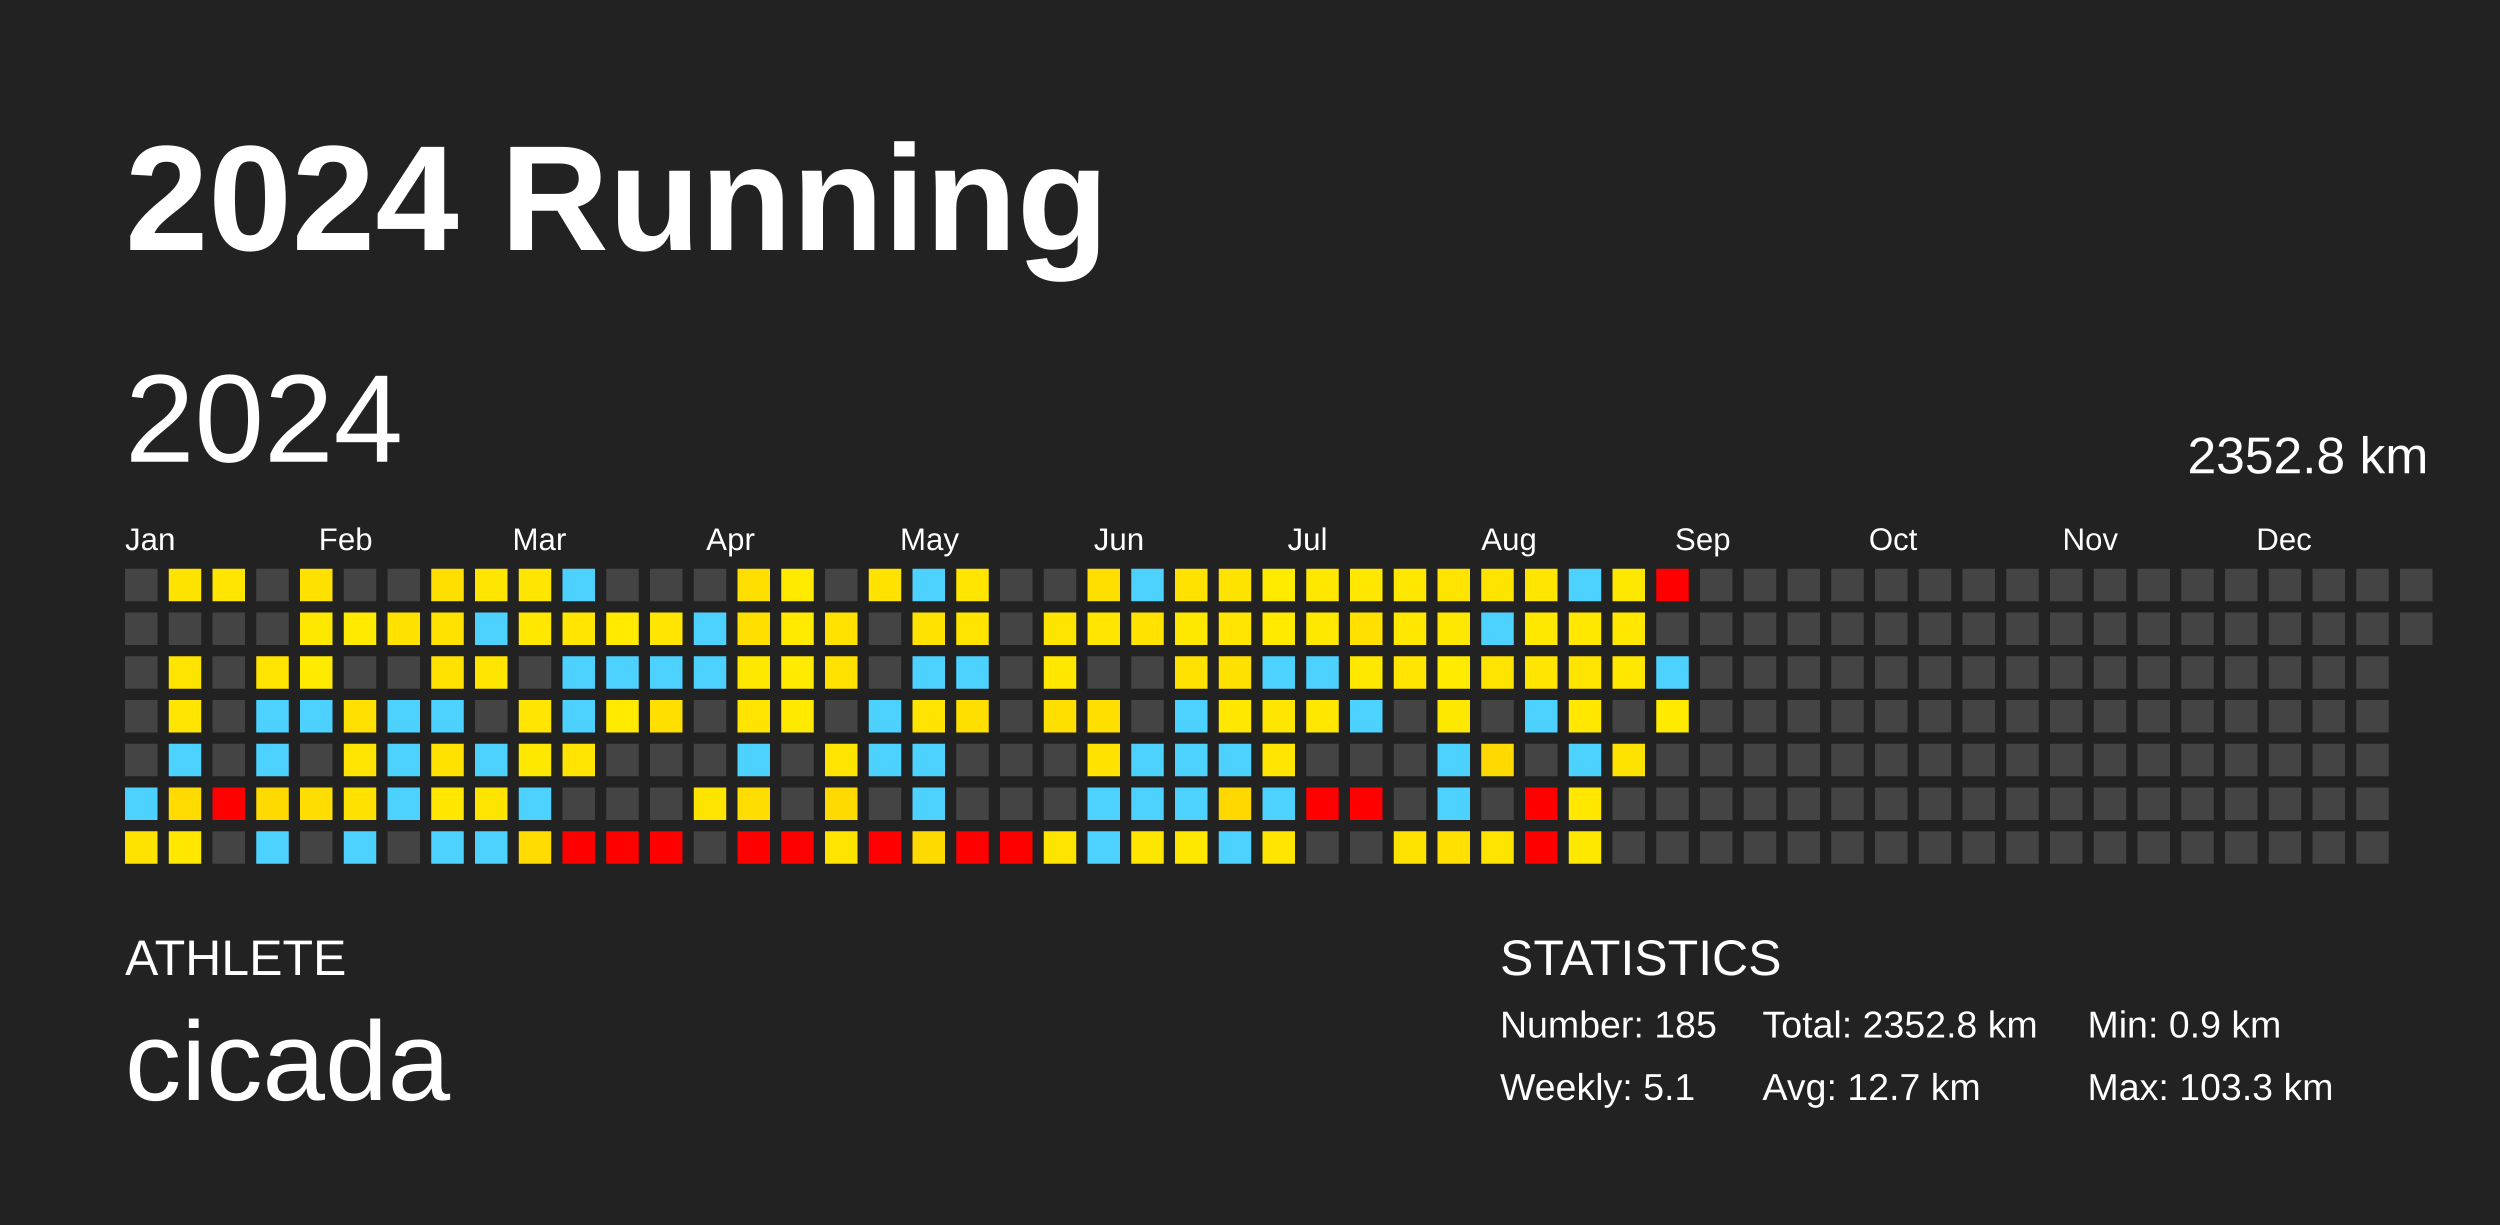
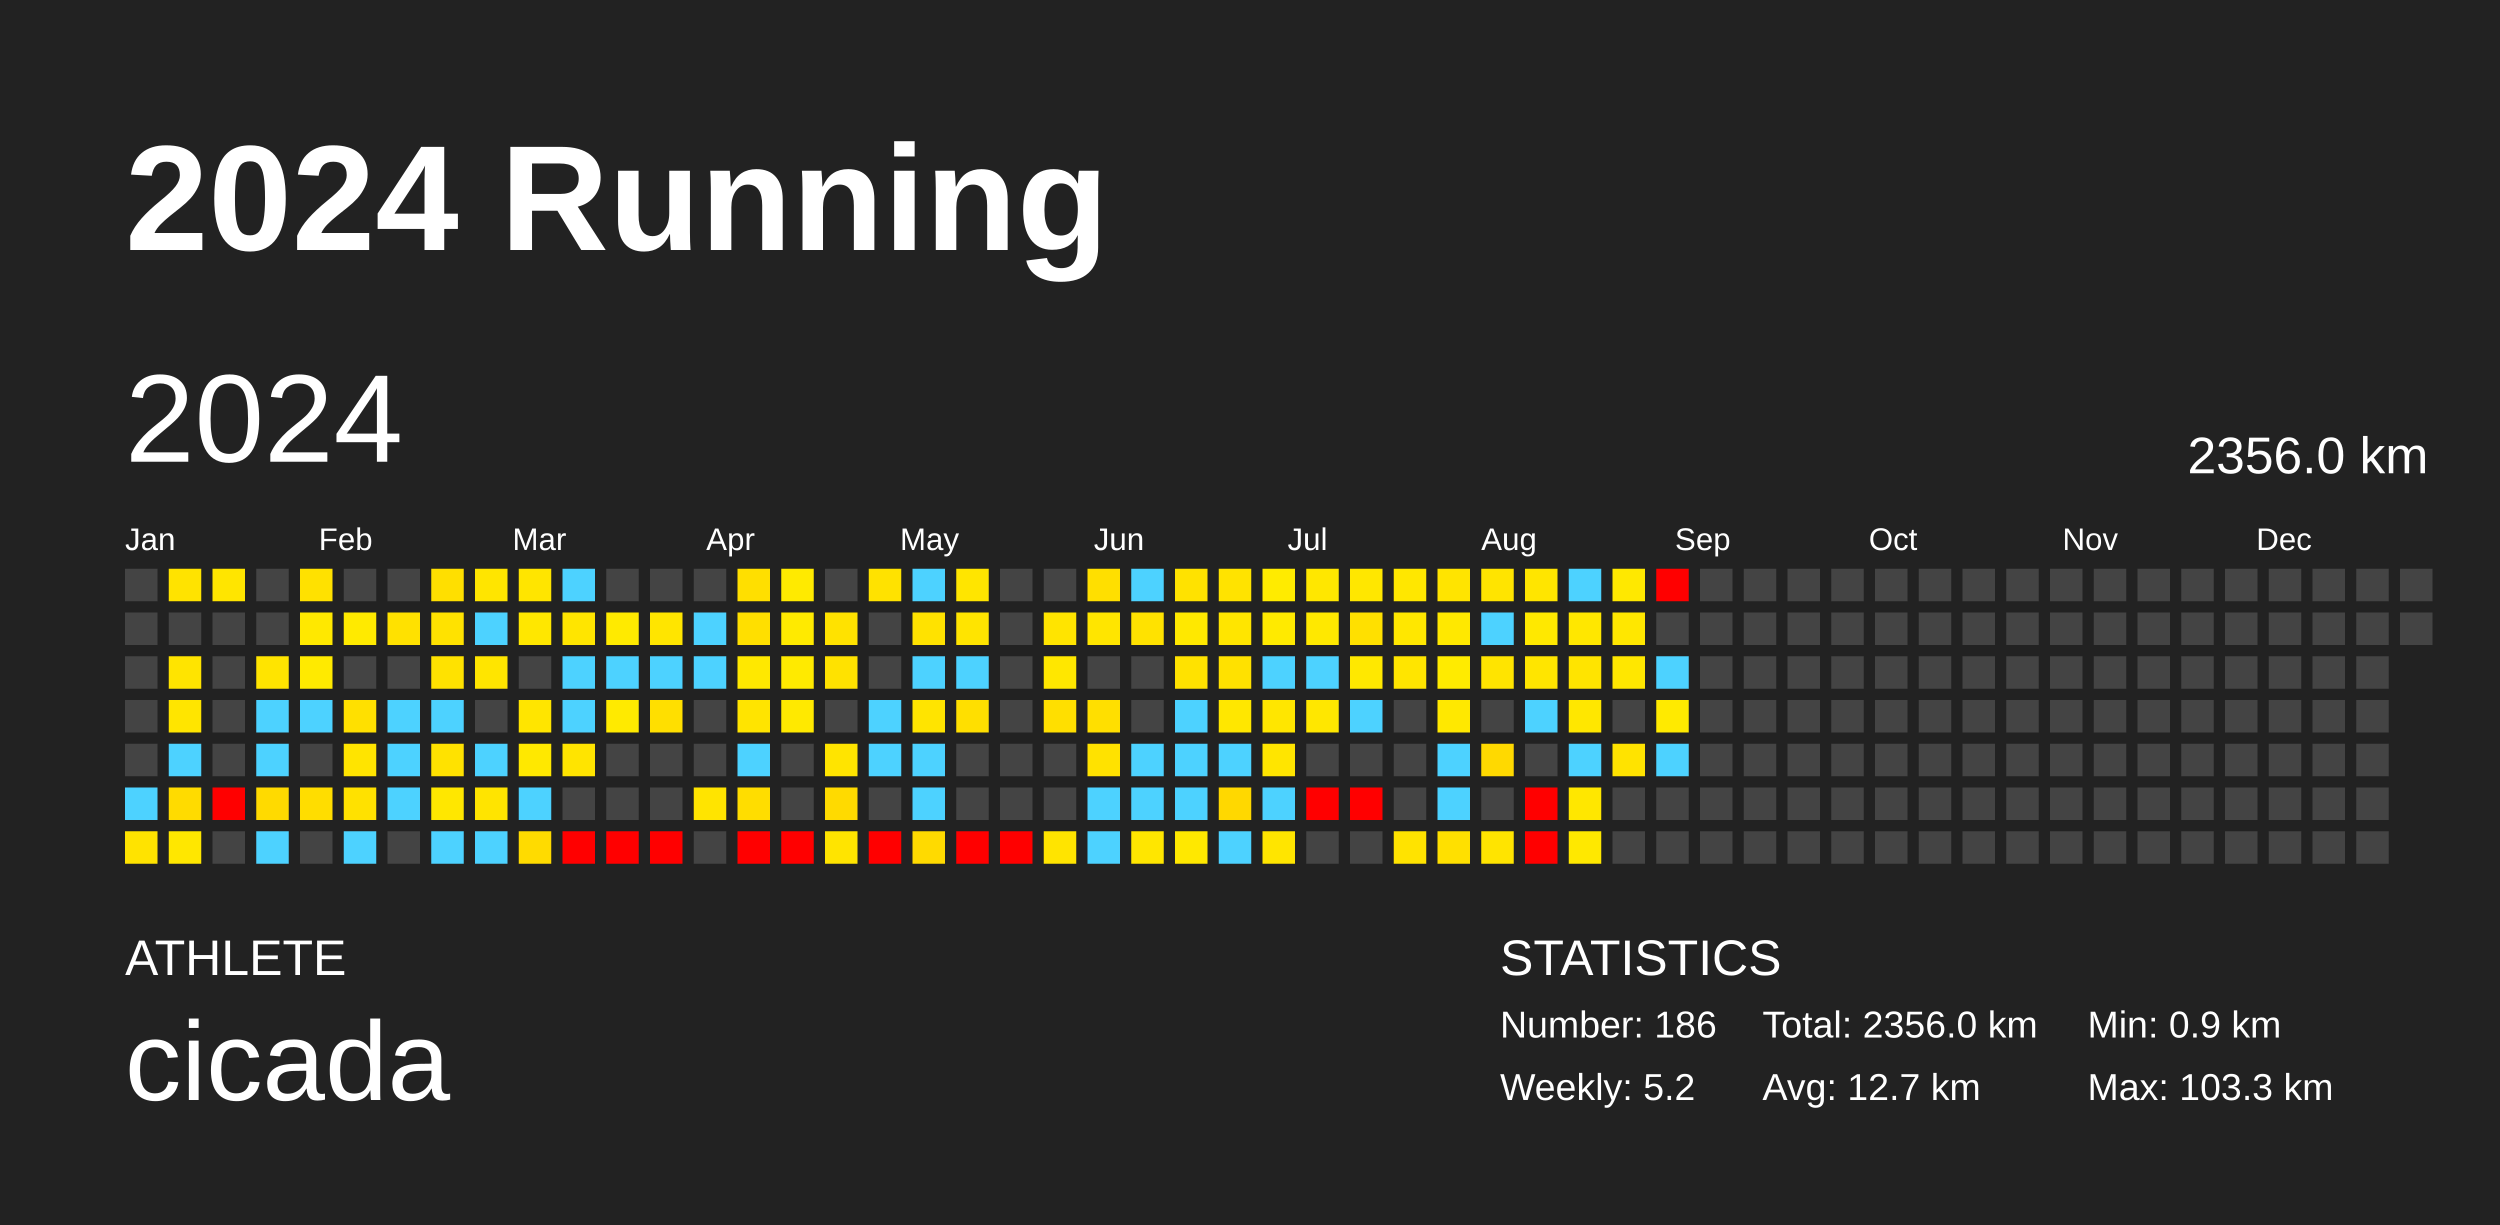
<svg xmlns="http://www.w3.org/2000/svg" baseProfile="full" height="98mm" version="1.1" viewBox="0,0,200,98" width="200mm">
  <defs />
  <rect fill="#222222" height="98" width="200" x="0" y="0" />
  <text fill="#FFFFFF" style="font-size:12px; font-family:Arial; font-weight:bold;" x="10" y="20">2024 Running</text>
  <text fill="#FFFFFF" style="font-size:4px; font-family:Arial" x="10" y="78">ATHLETE</text>
  <text fill="#FFFFFF" style="font-size:9px; font-family:Arial" x="10" y="88">cicada</text>
  <text fill="#FFFFFF" style="font-size:4px; font-family:Arial" x="120" y="78">STATISTICS</text>
-   <text fill="#FFFFFF" style="font-size:3px; font-family:Arial" x="120" y="83">Number: 185</text>
-   <text fill="#FFFFFF" style="font-size:3px; font-family:Arial" x="120" y="88">Weekly: 5.1</text>
-   <text fill="#FFFFFF" style="font-size:3px; font-family:Arial" x="141" y="83">Total: 2352.8 km</text>
+   <text fill="#FFFFFF" style="font-size:3px; font-family:Arial" x="120" y="83">Number: 186</text>
+   <text fill="#FFFFFF" style="font-size:3px; font-family:Arial" x="120" y="88">Weekly: 5.2</text>
+   <text fill="#FFFFFF" style="font-size:3px; font-family:Arial" x="141" y="83">Total: 2356.0 km</text>
  <text fill="#FFFFFF" style="font-size:3px; font-family:Arial" x="141" y="88">Avg: 12.7 km</text>
  <text fill="#FFFFFF" style="font-size:3px; font-family:Arial" x="167" y="83">Min: 0.9 km</text>
  <text fill="#FFFFFF" style="font-size:3px; font-family:Arial" x="167" y="88">Max: 103.3 km</text>
  <text dominant-baseline="hanging" fill="#FFFFFF" style="font-size:10.0px; font-family:Arial;" x="10" y="30">2024</text>
-   <text dominant-baseline="hanging" fill="#FFFFFF" style="font-size:4.125px; font-family:Arial;" x="175" y="35">2352.8 km</text>
+   <text dominant-baseline="hanging" fill="#FFFFFF" style="font-size:4.125px; font-family:Arial;" x="175" y="35">2356.0 km</text>
  <text fill="#FFFFFF" style="font-size:2.5px; font-family:Arial" x="10.0" y="44">Jan</text>
  <text fill="#FFFFFF" style="font-size:2.5px; font-family:Arial" x="25.5" y="44">Feb</text>
  <text fill="#FFFFFF" style="font-size:2.5px; font-family:Arial" x="41.0" y="44">Mar</text>
  <text fill="#FFFFFF" style="font-size:2.5px; font-family:Arial" x="56.5" y="44">Apr</text>
  <text fill="#FFFFFF" style="font-size:2.5px; font-family:Arial" x="72.0" y="44">May</text>
  <text fill="#FFFFFF" style="font-size:2.5px; font-family:Arial" x="87.5" y="44">Jun</text>
  <text fill="#FFFFFF" style="font-size:2.5px; font-family:Arial" x="103.0" y="44">Jul</text>
  <text fill="#FFFFFF" style="font-size:2.5px; font-family:Arial" x="118.5" y="44">Aug</text>
  <text fill="#FFFFFF" style="font-size:2.5px; font-family:Arial" x="134.0" y="44">Sep</text>
  <text fill="#FFFFFF" style="font-size:2.5px; font-family:Arial" x="149.5" y="44">Oct</text>
  <text fill="#FFFFFF" style="font-size:2.5px; font-family:Arial" x="165.0" y="44">Nov</text>
  <text fill="#FFFFFF" style="font-size:2.5px; font-family:Arial" x="180.5" y="44">Dec</text>
  <rect fill="#444444" height="2.6" width="2.6" x="10.0" y="45.5" />
  <rect fill="#444444" height="2.6" width="2.6" x="10.0" y="49.0" />
  <rect fill="#444444" height="2.6" width="2.6" x="10.0" y="52.5" />
  <rect fill="#444444" height="2.6" width="2.6" x="10.0" y="56.0" />
  <rect fill="#444444" height="2.6" width="2.6" x="10.0" y="59.5" />
  <rect fill="#4dd2ff" height="2.6" width="2.6" x="10.0" y="63.0" />
  <rect fill="#ffe300" height="2.6" width="2.6" x="10.0" y="66.5" />
  <rect fill="#ffe300" height="2.6" width="2.6" x="13.5" y="45.5" />
  <rect fill="#444444" height="2.6" width="2.6" x="13.5" y="49.0" />
  <rect fill="#ffe400" height="2.6" width="2.6" x="13.5" y="52.5" />
  <rect fill="#ffe500" height="2.6" width="2.6" x="13.5" y="56.0" />
  <rect fill="#4dd2ff" height="2.6" width="2.6" x="13.5" y="59.5" />
  <rect fill="#ffdb00" height="2.6" width="2.6" x="13.5" y="63.0" />
  <rect fill="#ffe700" height="2.6" width="2.6" x="13.5" y="66.5" />
  <rect fill="#ffe500" height="2.6" width="2.6" x="17.0" y="45.5" />
  <rect fill="#444444" height="2.6" width="2.6" x="17.0" y="49.0" />
  <rect fill="#444444" height="2.6" width="2.6" x="17.0" y="52.5" />
  <rect fill="#444444" height="2.6" width="2.6" x="17.0" y="56.0" />
  <rect fill="#444444" height="2.6" width="2.6" x="17.0" y="59.5" />
  <rect fill="red" height="2.6" width="2.6" x="17.0" y="63.0" />
  <rect fill="#444444" height="2.6" width="2.6" x="17.0" y="66.5" />
  <rect fill="#444444" height="2.6" width="2.6" x="20.5" y="45.5" />
  <rect fill="#444444" height="2.6" width="2.6" x="20.5" y="49.0" />
  <rect fill="#ffe400" height="2.6" width="2.6" x="20.5" y="52.5" />
  <rect fill="#4dd2ff" height="2.6" width="2.6" x="20.5" y="56.0" />
  <rect fill="#4dd2ff" height="2.6" width="2.6" x="20.5" y="59.5" />
  <rect fill="#ffda00" height="2.6" width="2.6" x="20.5" y="63.0" />
  <rect fill="#4dd2ff" height="2.6" width="2.6" x="20.5" y="66.5" />
  <rect fill="#ffe100" height="2.6" width="2.6" x="24.0" y="45.5" />
  <rect fill="#ffe800" height="2.6" width="2.6" x="24.0" y="49.0" />
  <rect fill="#ffea00" height="2.6" width="2.6" x="24.0" y="52.5" />
  <rect fill="#4dd2ff" height="2.6" width="2.6" x="24.0" y="56.0" />
  <rect fill="#444444" height="2.6" width="2.6" x="24.0" y="59.5" />
  <rect fill="#ffdd00" height="2.6" width="2.6" x="24.0" y="63.0" />
  <rect fill="#444444" height="2.6" width="2.6" x="24.0" y="66.5" />
  <rect fill="#444444" height="2.6" width="2.6" x="27.5" y="45.5" />
  <rect fill="#ffea00" height="2.6" width="2.6" x="27.5" y="49.0" />
  <rect fill="#444444" height="2.6" width="2.6" x="27.5" y="52.5" />
  <rect fill="#ffe000" height="2.6" width="2.6" x="27.5" y="56.0" />
  <rect fill="#ffe400" height="2.6" width="2.6" x="27.5" y="59.5" />
  <rect fill="#ffe100" height="2.6" width="2.6" x="27.5" y="63.0" />
  <rect fill="#4dd2ff" height="2.6" width="2.6" x="27.5" y="66.5" />
  <rect fill="#444444" height="2.6" width="2.6" x="31.0" y="45.5" />
  <rect fill="#ffe100" height="2.6" width="2.6" x="31.0" y="49.0" />
  <rect fill="#444444" height="2.6" width="2.6" x="31.0" y="52.5" />
  <rect fill="#4dd2ff" height="2.6" width="2.6" x="31.0" y="56.0" />
  <rect fill="#4dd2ff" height="2.6" width="2.6" x="31.0" y="59.5" />
  <rect fill="#4dd2ff" height="2.6" width="2.6" x="31.0" y="63.0" />
  <rect fill="#444444" height="2.6" width="2.6" x="31.0" y="66.5" />
  <rect fill="#ffdf00" height="2.6" width="2.6" x="34.5" y="45.5" />
  <rect fill="#ffe200" height="2.6" width="2.6" x="34.5" y="49.0" />
  <rect fill="#ffe200" height="2.6" width="2.6" x="34.5" y="52.5" />
  <rect fill="#4dd2ff" height="2.6" width="2.6" x="34.5" y="56.0" />
  <rect fill="#ffe200" height="2.6" width="2.6" x="34.5" y="59.5" />
  <rect fill="#ffe700" height="2.6" width="2.6" x="34.5" y="63.0" />
  <rect fill="#4dd2ff" height="2.6" width="2.6" x="34.5" y="66.5" />
  <rect fill="#ffe500" height="2.6" width="2.6" x="38.0" y="45.5" />
  <rect fill="#4dd2ff" height="2.6" width="2.6" x="38.0" y="49.0" />
  <rect fill="#ffe500" height="2.6" width="2.6" x="38.0" y="52.5" />
  <rect fill="#444444" height="2.6" width="2.6" x="38.0" y="56.0" />
  <rect fill="#4dd2ff" height="2.6" width="2.6" x="38.0" y="59.5" />
  <rect fill="#ffe400" height="2.6" width="2.6" x="38.0" y="63.0" />
  <rect fill="#4dd2ff" height="2.6" width="2.6" x="38.0" y="66.5" />
  <rect fill="#ffe500" height="2.6" width="2.6" x="41.5" y="45.5" />
  <rect fill="#ffe700" height="2.6" width="2.6" x="41.5" y="49.0" />
  <rect fill="#444444" height="2.6" width="2.6" x="41.5" y="52.5" />
  <rect fill="#ffe500" height="2.6" width="2.6" x="41.5" y="56.0" />
  <rect fill="#ffe800" height="2.6" width="2.6" x="41.5" y="59.5" />
  <rect fill="#4dd2ff" height="2.6" width="2.6" x="41.5" y="63.0" />
  <rect fill="#ffdb00" height="2.6" width="2.6" x="41.5" y="66.5" />
  <rect fill="#4dd2ff" height="2.6" width="2.6" x="45.0" y="45.5" />
  <rect fill="#ffe500" height="2.6" width="2.6" x="45.0" y="49.0" />
  <rect fill="#4dd2ff" height="2.6" width="2.6" x="45.0" y="52.5" />
  <rect fill="#4dd2ff" height="2.6" width="2.6" x="45.0" y="56.0" />
  <rect fill="#ffe400" height="2.6" width="2.6" x="45.0" y="59.5" />
  <rect fill="#444444" height="2.6" width="2.6" x="45.0" y="63.0" />
  <rect fill="red" height="2.6" width="2.6" x="45.0" y="66.5" />
  <rect fill="#444444" height="2.6" width="2.6" x="48.5" y="45.5" />
  <rect fill="#ffea00" height="2.6" width="2.6" x="48.5" y="49.0" />
  <rect fill="#4dd2ff" height="2.6" width="2.6" x="48.5" y="52.5" />
  <rect fill="#ffea00" height="2.6" width="2.6" x="48.5" y="56.0" />
  <rect fill="#444444" height="2.6" width="2.6" x="48.5" y="59.5" />
  <rect fill="#444444" height="2.6" width="2.6" x="48.5" y="63.0" />
  <rect fill="red" height="2.6" width="2.6" x="48.5" y="66.5" />
  <rect fill="#444444" height="2.6" width="2.6" x="52.0" y="45.5" />
  <rect fill="#ffe500" height="2.6" width="2.6" x="52.0" y="49.0" />
  <rect fill="#4dd2ff" height="2.6" width="2.6" x="52.0" y="52.5" />
  <rect fill="#ffdf00" height="2.6" width="2.6" x="52.0" y="56.0" />
  <rect fill="#444444" height="2.6" width="2.6" x="52.0" y="59.5" />
  <rect fill="#444444" height="2.6" width="2.6" x="52.0" y="63.0" />
  <rect fill="red" height="2.6" width="2.6" x="52.0" y="66.5" />
  <rect fill="#444444" height="2.6" width="2.6" x="55.5" y="45.5" />
  <rect fill="#4dd2ff" height="2.6" width="2.6" x="55.5" y="49.0" />
  <rect fill="#4dd2ff" height="2.6" width="2.6" x="55.5" y="52.5" />
  <rect fill="#444444" height="2.6" width="2.6" x="55.5" y="56.0" />
  <rect fill="#444444" height="2.6" width="2.6" x="55.5" y="59.5" />
  <rect fill="#ffe400" height="2.6" width="2.6" x="55.5" y="63.0" />
  <rect fill="#444444" height="2.6" width="2.6" x="55.5" y="66.5" />
  <rect fill="#ffdf00" height="2.6" width="2.6" x="59.0" y="45.5" />
  <rect fill="#ffdf00" height="2.6" width="2.6" x="59.0" y="49.0" />
  <rect fill="#ffe800" height="2.6" width="2.6" x="59.0" y="52.5" />
  <rect fill="#ffe400" height="2.6" width="2.6" x="59.0" y="56.0" />
  <rect fill="#4dd2ff" height="2.6" width="2.6" x="59.0" y="59.5" />
  <rect fill="#ffdd00" height="2.6" width="2.6" x="59.0" y="63.0" />
  <rect fill="red" height="2.6" width="2.6" x="59.0" y="66.5" />
  <rect fill="#ffea00" height="2.6" width="2.6" x="62.5" y="45.5" />
  <rect fill="#ffea00" height="2.6" width="2.6" x="62.5" y="49.0" />
  <rect fill="#ffea00" height="2.6" width="2.6" x="62.5" y="52.5" />
  <rect fill="#ffe900" height="2.6" width="2.6" x="62.5" y="56.0" />
  <rect fill="#444444" height="2.6" width="2.6" x="62.5" y="59.5" />
  <rect fill="#444444" height="2.6" width="2.6" x="62.5" y="63.0" />
  <rect fill="red" height="2.6" width="2.6" x="62.5" y="66.5" />
  <rect fill="#444444" height="2.6" width="2.6" x="66.0" y="45.5" />
  <rect fill="#ffe200" height="2.6" width="2.6" x="66.0" y="49.0" />
  <rect fill="#ffe200" height="2.6" width="2.6" x="66.0" y="52.5" />
  <rect fill="#444444" height="2.6" width="2.6" x="66.0" y="56.0" />
  <rect fill="#ffe400" height="2.6" width="2.6" x="66.0" y="59.5" />
  <rect fill="#ffda00" height="2.6" width="2.6" x="66.0" y="63.0" />
  <rect fill="#ffe400" height="2.6" width="2.6" x="66.0" y="66.5" />
  <rect fill="#ffe200" height="2.6" width="2.6" x="69.5" y="45.5" />
  <rect fill="#444444" height="2.6" width="2.6" x="69.5" y="49.0" />
  <rect fill="#444444" height="2.6" width="2.6" x="69.5" y="52.5" />
  <rect fill="#4dd2ff" height="2.6" width="2.6" x="69.5" y="56.0" />
  <rect fill="#4dd2ff" height="2.6" width="2.6" x="69.5" y="59.5" />
  <rect fill="#444444" height="2.6" width="2.6" x="69.5" y="63.0" />
  <rect fill="red" height="2.6" width="2.6" x="69.5" y="66.5" />
  <rect fill="#4dd2ff" height="2.6" width="2.6" x="73.0" y="45.5" />
  <rect fill="#ffe200" height="2.6" width="2.6" x="73.0" y="49.0" />
  <rect fill="#4dd2ff" height="2.6" width="2.6" x="73.0" y="52.5" />
  <rect fill="#ffe400" height="2.6" width="2.6" x="73.0" y="56.0" />
  <rect fill="#4dd2ff" height="2.6" width="2.6" x="73.0" y="59.5" />
  <rect fill="#4dd2ff" height="2.6" width="2.6" x="73.0" y="63.0" />
  <rect fill="#ffda00" height="2.6" width="2.6" x="73.0" y="66.5" />
  <rect fill="#ffe500" height="2.6" width="2.6" x="76.5" y="45.5" />
  <rect fill="#ffe400" height="2.6" width="2.6" x="76.5" y="49.0" />
  <rect fill="#4dd2ff" height="2.6" width="2.6" x="76.5" y="52.5" />
  <rect fill="#ffdf00" height="2.6" width="2.6" x="76.5" y="56.0" />
  <rect fill="#444444" height="2.6" width="2.6" x="76.5" y="59.5" />
  <rect fill="#444444" height="2.6" width="2.6" x="76.5" y="63.0" />
  <rect fill="red" height="2.6" width="2.6" x="76.5" y="66.5" />
  <rect fill="#444444" height="2.6" width="2.6" x="80.0" y="45.5" />
  <rect fill="#444444" height="2.6" width="2.6" x="80.0" y="49.0" />
  <rect fill="#444444" height="2.6" width="2.6" x="80.0" y="52.5" />
  <rect fill="#444444" height="2.6" width="2.6" x="80.0" y="56.0" />
  <rect fill="#444444" height="2.6" width="2.6" x="80.0" y="59.5" />
  <rect fill="#444444" height="2.6" width="2.6" x="80.0" y="63.0" />
  <rect fill="red" height="2.6" width="2.6" x="80.0" y="66.5" />
  <rect fill="#444444" height="2.6" width="2.6" x="83.5" y="45.5" />
  <rect fill="#ffe400" height="2.6" width="2.6" x="83.5" y="49.0" />
  <rect fill="#ffe700" height="2.6" width="2.6" x="83.5" y="52.5" />
  <rect fill="#ffdf00" height="2.6" width="2.6" x="83.5" y="56.0" />
  <rect fill="#444444" height="2.6" width="2.6" x="83.5" y="59.5" />
  <rect fill="#444444" height="2.6" width="2.6" x="83.5" y="63.0" />
  <rect fill="#ffe400" height="2.6" width="2.6" x="83.5" y="66.5" />
  <rect fill="#ffdf00" height="2.6" width="2.6" x="87.0" y="45.5" />
  <rect fill="#ffe500" height="2.6" width="2.6" x="87.0" y="49.0" />
  <rect fill="#444444" height="2.6" width="2.6" x="87.0" y="52.5" />
  <rect fill="#ffdf00" height="2.6" width="2.6" x="87.0" y="56.0" />
  <rect fill="#ffe200" height="2.6" width="2.6" x="87.0" y="59.5" />
  <rect fill="#4dd2ff" height="2.6" width="2.6" x="87.0" y="63.0" />
  <rect fill="#4dd2ff" height="2.6" width="2.6" x="87.0" y="66.5" />
  <rect fill="#4dd2ff" height="2.6" width="2.6" x="90.5" y="45.5" />
  <rect fill="#ffe200" height="2.6" width="2.6" x="90.5" y="49.0" />
  <rect fill="#444444" height="2.6" width="2.6" x="90.5" y="52.5" />
  <rect fill="#444444" height="2.6" width="2.6" x="90.5" y="56.0" />
  <rect fill="#4dd2ff" height="2.6" width="2.6" x="90.5" y="59.5" />
  <rect fill="#4dd2ff" height="2.6" width="2.6" x="90.5" y="63.0" />
  <rect fill="#ffe600" height="2.6" width="2.6" x="90.5" y="66.5" />
  <rect fill="#ffe200" height="2.6" width="2.6" x="94.0" y="45.5" />
  <rect fill="#ffe800" height="2.6" width="2.6" x="94.0" y="49.0" />
  <rect fill="#ffe200" height="2.6" width="2.6" x="94.0" y="52.5" />
  <rect fill="#4dd2ff" height="2.6" width="2.6" x="94.0" y="56.0" />
  <rect fill="#4dd2ff" height="2.6" width="2.6" x="94.0" y="59.5" />
  <rect fill="#4dd2ff" height="2.6" width="2.6" x="94.0" y="63.0" />
  <rect fill="#ffe800" height="2.6" width="2.6" x="94.0" y="66.5" />
  <rect fill="#ffe300" height="2.6" width="2.6" x="97.5" y="45.5" />
  <rect fill="#ffe500" height="2.6" width="2.6" x="97.5" y="49.0" />
  <rect fill="#ffe100" height="2.6" width="2.6" x="97.5" y="52.5" />
  <rect fill="#ffe700" height="2.6" width="2.6" x="97.5" y="56.0" />
  <rect fill="#4dd2ff" height="2.6" width="2.6" x="97.5" y="59.5" />
  <rect fill="#ffd800" height="2.6" width="2.6" x="97.5" y="63.0" />
  <rect fill="#4dd2ff" height="2.6" width="2.6" x="97.5" y="66.5" />
  <rect fill="#ffeb00" height="2.6" width="2.6" x="101.0" y="45.5" />
  <rect fill="#ffea00" height="2.6" width="2.6" x="101.0" y="49.0" />
  <rect fill="#4dd2ff" height="2.6" width="2.6" x="101.0" y="52.5" />
  <rect fill="#ffe600" height="2.6" width="2.6" x="101.0" y="56.0" />
  <rect fill="#ffe500" height="2.6" width="2.6" x="101.0" y="59.5" />
  <rect fill="#4dd2ff" height="2.6" width="2.6" x="101.0" y="63.0" />
  <rect fill="#ffe500" height="2.6" width="2.6" x="101.0" y="66.5" />
  <rect fill="#ffe700" height="2.6" width="2.6" x="104.5" y="45.5" />
  <rect fill="#ffe800" height="2.6" width="2.6" x="104.5" y="49.0" />
  <rect fill="#4dd2ff" height="2.6" width="2.6" x="104.5" y="52.5" />
  <rect fill="#ffe700" height="2.6" width="2.6" x="104.5" y="56.0" />
  <rect fill="#444444" height="2.6" width="2.6" x="104.5" y="59.5" />
  <rect fill="red" height="2.6" width="2.6" x="104.5" y="63.0" />
  <rect fill="#444444" height="2.6" width="2.6" x="104.5" y="66.5" />
  <rect fill="#ffe700" height="2.6" width="2.6" x="108.0" y="45.5" />
  <rect fill="#ffe000" height="2.6" width="2.6" x="108.0" y="49.0" />
  <rect fill="#ffe800" height="2.6" width="2.6" x="108.0" y="52.5" />
  <rect fill="#4dd2ff" height="2.6" width="2.6" x="108.0" y="56.0" />
  <rect fill="#444444" height="2.6" width="2.6" x="108.0" y="59.5" />
  <rect fill="red" height="2.6" width="2.6" x="108.0" y="63.0" />
  <rect fill="#444444" height="2.6" width="2.6" x="108.0" y="66.5" />
  <rect fill="#ffe700" height="2.6" width="2.6" x="111.5" y="45.5" />
  <rect fill="#ffe700" height="2.6" width="2.6" x="111.5" y="49.0" />
  <rect fill="#ffe500" height="2.6" width="2.6" x="111.5" y="52.5" />
  <rect fill="#444444" height="2.6" width="2.6" x="111.5" y="56.0" />
  <rect fill="#444444" height="2.6" width="2.6" x="111.5" y="59.5" />
  <rect fill="#444444" height="2.6" width="2.6" x="111.5" y="63.0" />
  <rect fill="#ffe300" height="2.6" width="2.6" x="111.5" y="66.5" />
  <rect fill="#ffe400" height="2.6" width="2.6" x="115.0" y="45.5" />
  <rect fill="#ffe800" height="2.6" width="2.6" x="115.0" y="49.0" />
  <rect fill="#ffeb00" height="2.6" width="2.6" x="115.0" y="52.5" />
  <rect fill="#ffe800" height="2.6" width="2.6" x="115.0" y="56.0" />
  <rect fill="#4dd2ff" height="2.6" width="2.6" x="115.0" y="59.5" />
  <rect fill="#4dd2ff" height="2.6" width="2.6" x="115.0" y="63.0" />
  <rect fill="#ffe000" height="2.6" width="2.6" x="115.0" y="66.5" />
  <rect fill="#ffe400" height="2.6" width="2.6" x="118.5" y="45.5" />
  <rect fill="#4dd2ff" height="2.6" width="2.6" x="118.5" y="49.0" />
  <rect fill="#ffe400" height="2.6" width="2.6" x="118.5" y="52.5" />
  <rect fill="#444444" height="2.6" width="2.6" x="118.5" y="56.0" />
  <rect fill="#ffd900" height="2.6" width="2.6" x="118.5" y="59.5" />
  <rect fill="#444444" height="2.6" width="2.6" x="118.5" y="63.0" />
  <rect fill="#ffe400" height="2.6" width="2.6" x="118.5" y="66.5" />
  <rect fill="#ffe500" height="2.6" width="2.6" x="122.0" y="45.5" />
  <rect fill="#ffe800" height="2.6" width="2.6" x="122.0" y="49.0" />
  <rect fill="#ffe500" height="2.6" width="2.6" x="122.0" y="52.5" />
  <rect fill="#4dd2ff" height="2.6" width="2.6" x="122.0" y="56.0" />
  <rect fill="#444444" height="2.6" width="2.6" x="122.0" y="59.5" />
  <rect fill="red" height="2.6" width="2.6" x="122.0" y="63.0" />
  <rect fill="red" height="2.6" width="2.6" x="122.0" y="66.5" />
  <rect fill="#4dd2ff" height="2.6" width="2.6" x="125.5" y="45.5" />
  <rect fill="#ffe700" height="2.6" width="2.6" x="125.5" y="49.0" />
  <rect fill="#ffe400" height="2.6" width="2.6" x="125.5" y="52.5" />
  <rect fill="#ffe700" height="2.6" width="2.6" x="125.5" y="56.0" />
  <rect fill="#4dd2ff" height="2.6" width="2.6" x="125.5" y="59.5" />
  <rect fill="#ffe700" height="2.6" width="2.6" x="125.5" y="63.0" />
  <rect fill="#ffe800" height="2.6" width="2.6" x="125.5" y="66.5" />
  <rect fill="#ffe800" height="2.6" width="2.6" x="129.0" y="45.5" />
  <rect fill="#ffe700" height="2.6" width="2.6" x="129.0" y="49.0" />
  <rect fill="#ffe700" height="2.6" width="2.6" x="129.0" y="52.5" />
  <rect fill="#444444" height="2.6" width="2.6" x="129.0" y="56.0" />
  <rect fill="#ffe300" height="2.6" width="2.6" x="129.0" y="59.5" />
  <rect fill="#444444" height="2.6" width="2.6" x="129.0" y="63.0" />
  <rect fill="#444444" height="2.6" width="2.6" x="129.0" y="66.5" />
  <rect fill="red" height="2.6" width="2.6" x="132.5" y="45.5" />
  <rect fill="#444444" height="2.6" width="2.6" x="132.5" y="49.0" />
  <rect fill="#4dd2ff" height="2.6" width="2.6" x="132.5" y="52.5" />
  <rect fill="#ffea00" height="2.6" width="2.6" x="132.5" y="56.0" />
-   <rect fill="#444444" height="2.6" width="2.6" x="132.5" y="59.5" />
+   <rect fill="#4dd2ff" height="2.6" width="2.6" x="132.5" y="59.5" />
  <rect fill="#444444" height="2.6" width="2.6" x="132.5" y="63.0" />
  <rect fill="#444444" height="2.6" width="2.6" x="132.5" y="66.5" />
  <rect fill="#444444" height="2.6" width="2.6" x="136.0" y="45.5" />
  <rect fill="#444444" height="2.6" width="2.6" x="136.0" y="49.0" />
  <rect fill="#444444" height="2.6" width="2.6" x="136.0" y="52.5" />
  <rect fill="#444444" height="2.6" width="2.6" x="136.0" y="56.0" />
  <rect fill="#444444" height="2.6" width="2.6" x="136.0" y="59.5" />
  <rect fill="#444444" height="2.6" width="2.6" x="136.0" y="63.0" />
  <rect fill="#444444" height="2.6" width="2.6" x="136.0" y="66.5" />
  <rect fill="#444444" height="2.6" width="2.6" x="139.5" y="45.5" />
  <rect fill="#444444" height="2.6" width="2.6" x="139.5" y="49.0" />
  <rect fill="#444444" height="2.6" width="2.6" x="139.5" y="52.5" />
  <rect fill="#444444" height="2.6" width="2.6" x="139.5" y="56.0" />
  <rect fill="#444444" height="2.6" width="2.6" x="139.5" y="59.5" />
  <rect fill="#444444" height="2.6" width="2.6" x="139.5" y="63.0" />
  <rect fill="#444444" height="2.6" width="2.6" x="139.5" y="66.5" />
  <rect fill="#444444" height="2.6" width="2.6" x="143.0" y="45.5" />
  <rect fill="#444444" height="2.6" width="2.6" x="143.0" y="49.0" />
  <rect fill="#444444" height="2.6" width="2.6" x="143.0" y="52.5" />
  <rect fill="#444444" height="2.6" width="2.6" x="143.0" y="56.0" />
  <rect fill="#444444" height="2.6" width="2.6" x="143.0" y="59.5" />
  <rect fill="#444444" height="2.6" width="2.6" x="143.0" y="63.0" />
  <rect fill="#444444" height="2.6" width="2.6" x="143.0" y="66.5" />
  <rect fill="#444444" height="2.6" width="2.6" x="146.5" y="45.5" />
  <rect fill="#444444" height="2.6" width="2.6" x="146.5" y="49.0" />
  <rect fill="#444444" height="2.6" width="2.6" x="146.5" y="52.5" />
  <rect fill="#444444" height="2.6" width="2.6" x="146.5" y="56.0" />
  <rect fill="#444444" height="2.6" width="2.6" x="146.5" y="59.5" />
  <rect fill="#444444" height="2.6" width="2.6" x="146.5" y="63.0" />
  <rect fill="#444444" height="2.6" width="2.6" x="146.5" y="66.5" />
  <rect fill="#444444" height="2.6" width="2.6" x="150.0" y="45.5" />
  <rect fill="#444444" height="2.6" width="2.6" x="150.0" y="49.0" />
  <rect fill="#444444" height="2.6" width="2.6" x="150.0" y="52.5" />
  <rect fill="#444444" height="2.6" width="2.6" x="150.0" y="56.0" />
  <rect fill="#444444" height="2.6" width="2.6" x="150.0" y="59.5" />
  <rect fill="#444444" height="2.6" width="2.6" x="150.0" y="63.0" />
  <rect fill="#444444" height="2.6" width="2.6" x="150.0" y="66.5" />
  <rect fill="#444444" height="2.6" width="2.6" x="153.5" y="45.5" />
  <rect fill="#444444" height="2.6" width="2.6" x="153.5" y="49.0" />
  <rect fill="#444444" height="2.6" width="2.6" x="153.5" y="52.5" />
  <rect fill="#444444" height="2.6" width="2.6" x="153.5" y="56.0" />
  <rect fill="#444444" height="2.6" width="2.6" x="153.5" y="59.5" />
  <rect fill="#444444" height="2.6" width="2.6" x="153.5" y="63.0" />
  <rect fill="#444444" height="2.6" width="2.6" x="153.5" y="66.5" />
  <rect fill="#444444" height="2.6" width="2.6" x="157.0" y="45.5" />
  <rect fill="#444444" height="2.6" width="2.6" x="157.0" y="49.0" />
  <rect fill="#444444" height="2.6" width="2.6" x="157.0" y="52.5" />
  <rect fill="#444444" height="2.6" width="2.6" x="157.0" y="56.0" />
  <rect fill="#444444" height="2.6" width="2.6" x="157.0" y="59.5" />
  <rect fill="#444444" height="2.6" width="2.6" x="157.0" y="63.0" />
  <rect fill="#444444" height="2.6" width="2.6" x="157.0" y="66.5" />
  <rect fill="#444444" height="2.6" width="2.6" x="160.5" y="45.5" />
  <rect fill="#444444" height="2.6" width="2.6" x="160.5" y="49.0" />
  <rect fill="#444444" height="2.6" width="2.6" x="160.5" y="52.5" />
  <rect fill="#444444" height="2.6" width="2.6" x="160.5" y="56.0" />
  <rect fill="#444444" height="2.6" width="2.6" x="160.5" y="59.5" />
  <rect fill="#444444" height="2.6" width="2.6" x="160.5" y="63.0" />
  <rect fill="#444444" height="2.6" width="2.6" x="160.5" y="66.5" />
  <rect fill="#444444" height="2.6" width="2.6" x="164.0" y="45.5" />
  <rect fill="#444444" height="2.6" width="2.6" x="164.0" y="49.0" />
  <rect fill="#444444" height="2.6" width="2.6" x="164.0" y="52.5" />
  <rect fill="#444444" height="2.6" width="2.6" x="164.0" y="56.0" />
  <rect fill="#444444" height="2.6" width="2.6" x="164.0" y="59.5" />
  <rect fill="#444444" height="2.6" width="2.6" x="164.0" y="63.0" />
  <rect fill="#444444" height="2.6" width="2.6" x="164.0" y="66.5" />
  <rect fill="#444444" height="2.6" width="2.6" x="167.5" y="45.5" />
  <rect fill="#444444" height="2.6" width="2.6" x="167.5" y="49.0" />
  <rect fill="#444444" height="2.6" width="2.6" x="167.5" y="52.5" />
  <rect fill="#444444" height="2.6" width="2.6" x="167.5" y="56.0" />
  <rect fill="#444444" height="2.6" width="2.6" x="167.5" y="59.5" />
  <rect fill="#444444" height="2.6" width="2.6" x="167.5" y="63.0" />
  <rect fill="#444444" height="2.6" width="2.6" x="167.5" y="66.5" />
  <rect fill="#444444" height="2.6" width="2.6" x="171.0" y="45.5" />
  <rect fill="#444444" height="2.6" width="2.6" x="171.0" y="49.0" />
  <rect fill="#444444" height="2.6" width="2.6" x="171.0" y="52.5" />
  <rect fill="#444444" height="2.6" width="2.6" x="171.0" y="56.0" />
  <rect fill="#444444" height="2.6" width="2.6" x="171.0" y="59.5" />
  <rect fill="#444444" height="2.6" width="2.6" x="171.0" y="63.0" />
  <rect fill="#444444" height="2.6" width="2.6" x="171.0" y="66.5" />
  <rect fill="#444444" height="2.6" width="2.6" x="174.5" y="45.5" />
  <rect fill="#444444" height="2.6" width="2.6" x="174.5" y="49.0" />
  <rect fill="#444444" height="2.6" width="2.6" x="174.5" y="52.5" />
  <rect fill="#444444" height="2.6" width="2.6" x="174.5" y="56.0" />
  <rect fill="#444444" height="2.6" width="2.6" x="174.5" y="59.5" />
  <rect fill="#444444" height="2.6" width="2.6" x="174.5" y="63.0" />
  <rect fill="#444444" height="2.6" width="2.6" x="174.5" y="66.5" />
  <rect fill="#444444" height="2.6" width="2.6" x="178.0" y="45.5" />
  <rect fill="#444444" height="2.6" width="2.6" x="178.0" y="49.0" />
  <rect fill="#444444" height="2.6" width="2.6" x="178.0" y="52.5" />
  <rect fill="#444444" height="2.6" width="2.6" x="178.0" y="56.0" />
  <rect fill="#444444" height="2.6" width="2.6" x="178.0" y="59.5" />
  <rect fill="#444444" height="2.6" width="2.6" x="178.0" y="63.0" />
  <rect fill="#444444" height="2.6" width="2.6" x="178.0" y="66.5" />
  <rect fill="#444444" height="2.6" width="2.6" x="181.5" y="45.5" />
  <rect fill="#444444" height="2.6" width="2.6" x="181.5" y="49.0" />
  <rect fill="#444444" height="2.6" width="2.6" x="181.5" y="52.5" />
  <rect fill="#444444" height="2.6" width="2.6" x="181.5" y="56.0" />
  <rect fill="#444444" height="2.6" width="2.6" x="181.5" y="59.5" />
  <rect fill="#444444" height="2.6" width="2.6" x="181.5" y="63.0" />
  <rect fill="#444444" height="2.6" width="2.6" x="181.5" y="66.5" />
  <rect fill="#444444" height="2.6" width="2.6" x="185.0" y="45.5" />
  <rect fill="#444444" height="2.6" width="2.6" x="185.0" y="49.0" />
  <rect fill="#444444" height="2.6" width="2.6" x="185.0" y="52.5" />
  <rect fill="#444444" height="2.6" width="2.6" x="185.0" y="56.0" />
  <rect fill="#444444" height="2.6" width="2.6" x="185.0" y="59.5" />
  <rect fill="#444444" height="2.6" width="2.6" x="185.0" y="63.0" />
  <rect fill="#444444" height="2.6" width="2.6" x="185.0" y="66.5" />
  <rect fill="#444444" height="2.6" width="2.6" x="188.5" y="45.5" />
  <rect fill="#444444" height="2.6" width="2.6" x="188.5" y="49.0" />
  <rect fill="#444444" height="2.6" width="2.6" x="188.5" y="52.5" />
  <rect fill="#444444" height="2.6" width="2.6" x="188.5" y="56.0" />
  <rect fill="#444444" height="2.6" width="2.6" x="188.5" y="59.5" />
  <rect fill="#444444" height="2.6" width="2.6" x="188.5" y="63.0" />
  <rect fill="#444444" height="2.6" width="2.6" x="188.5" y="66.5" />
  <rect fill="#444444" height="2.6" width="2.6" x="192.0" y="45.5" />
  <rect fill="#444444" height="2.6" width="2.6" x="192.0" y="49.0" />
</svg>
